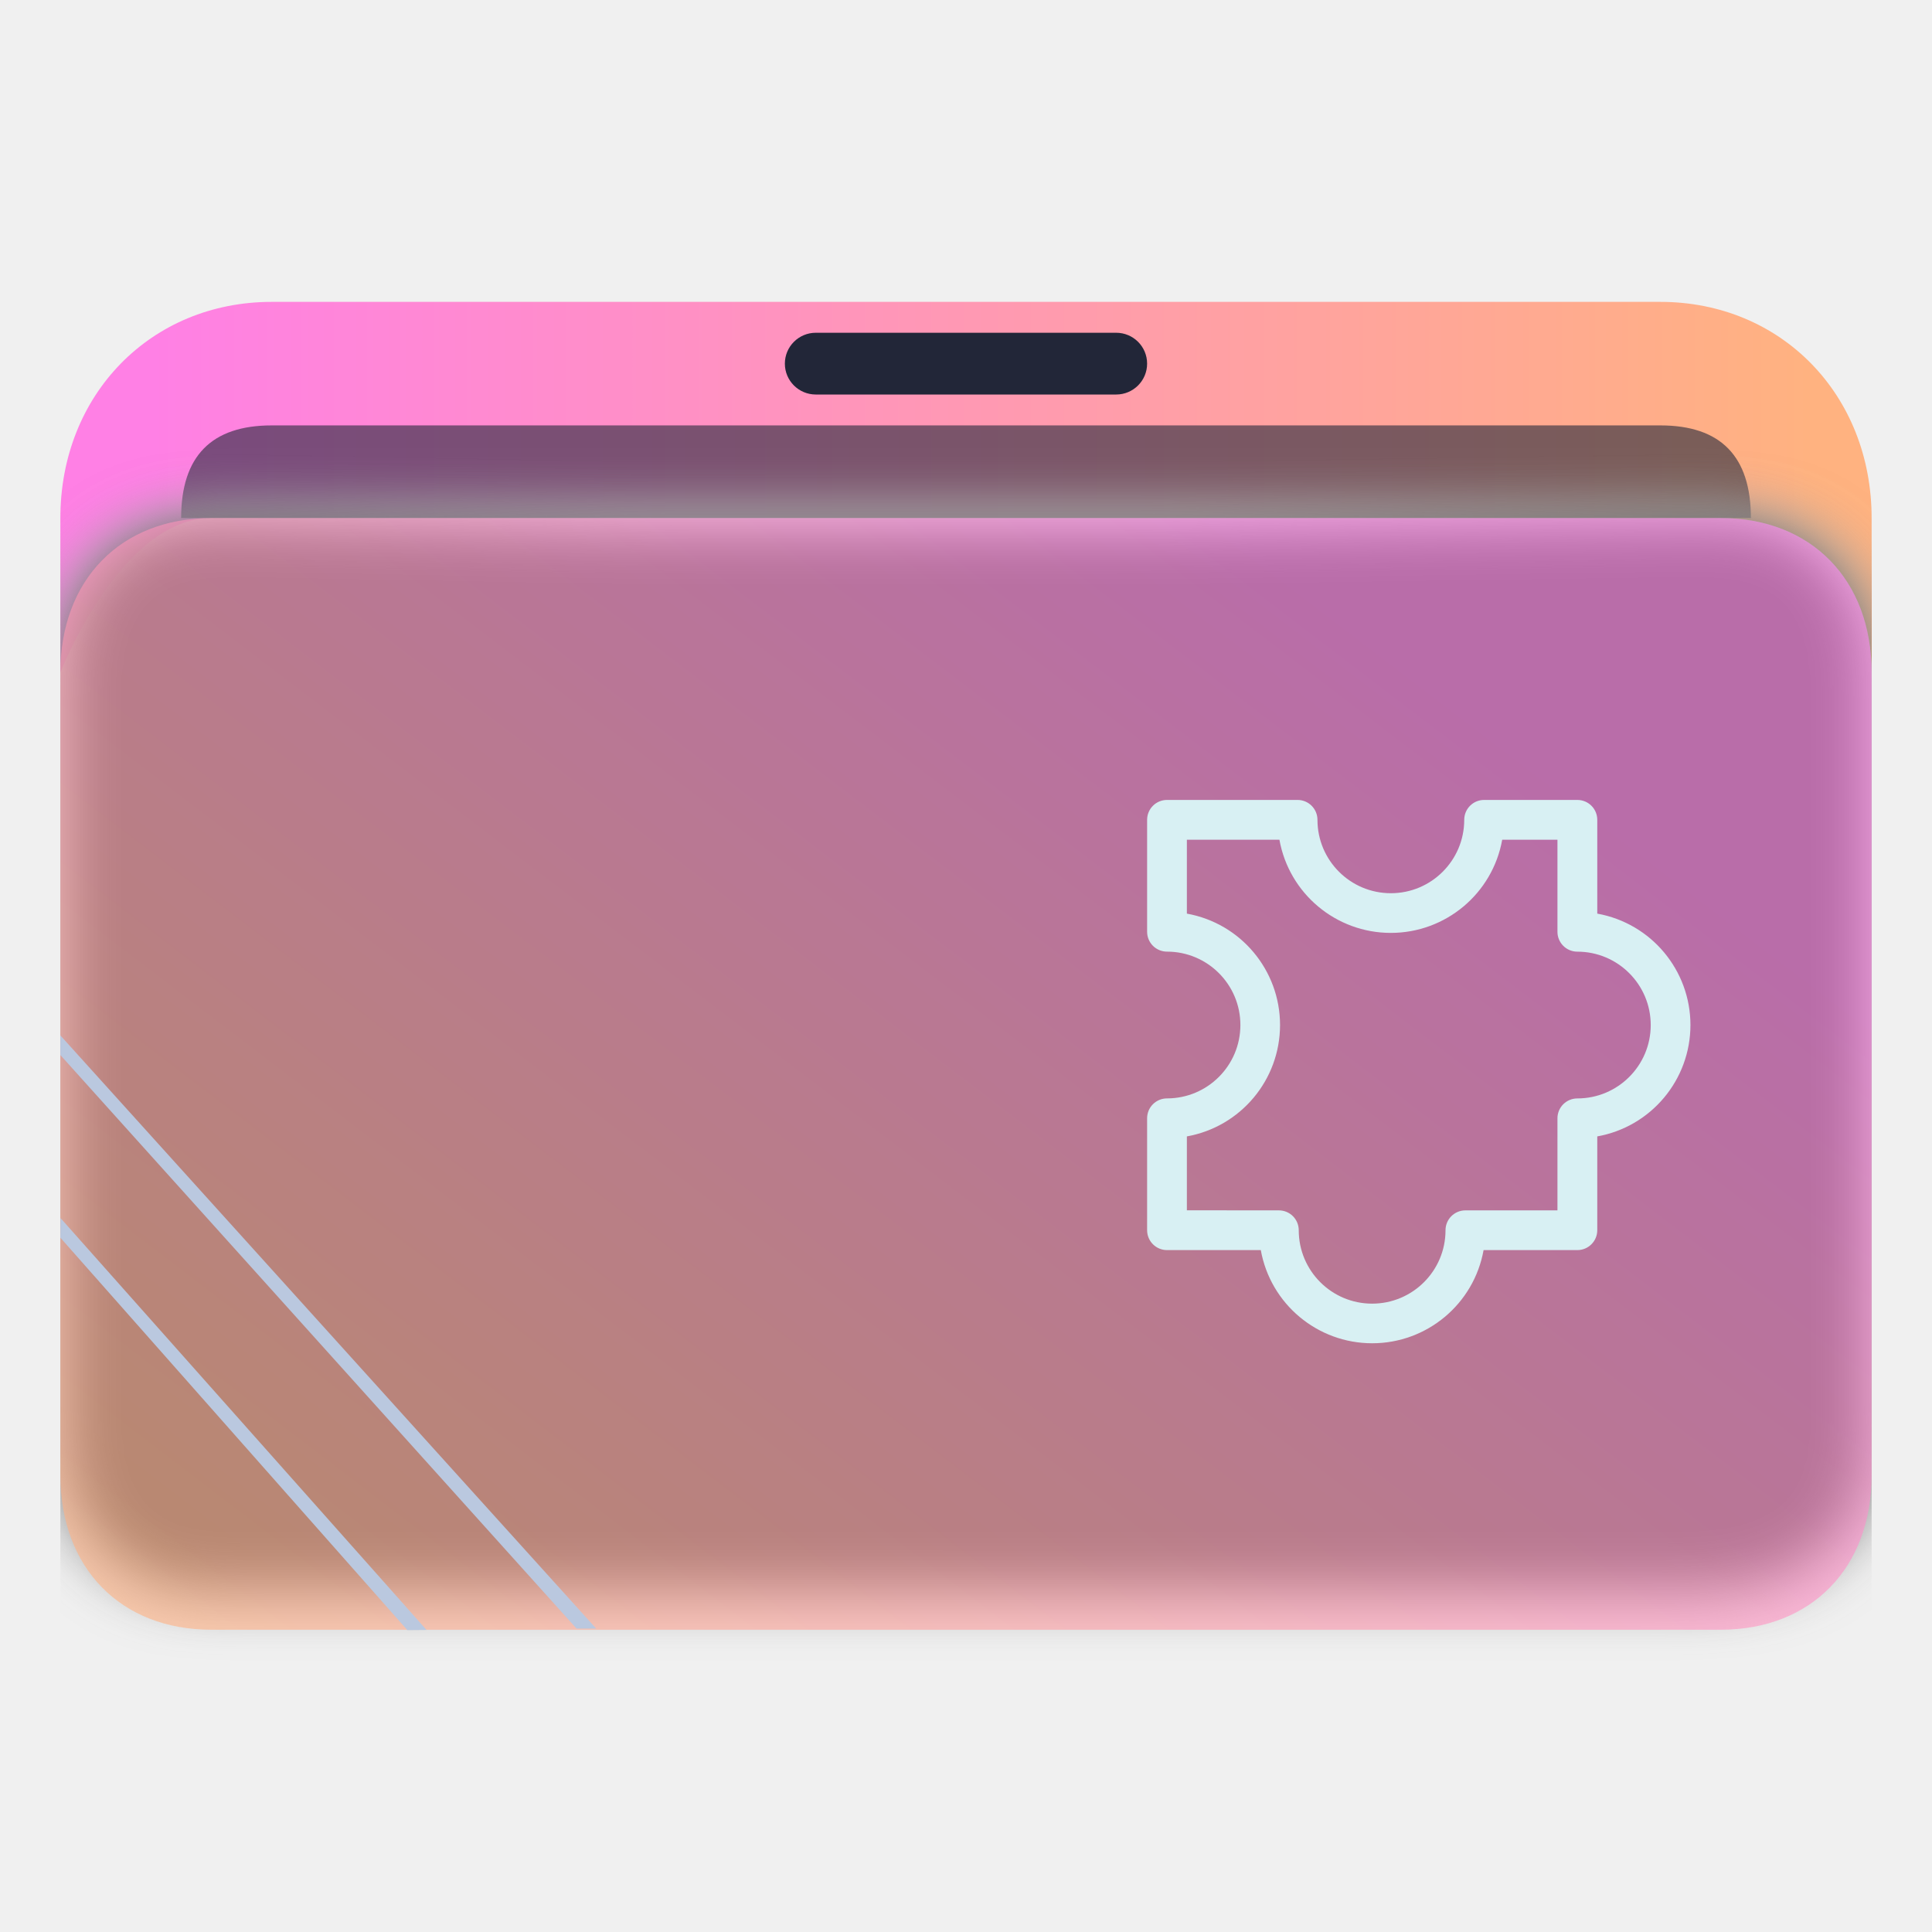
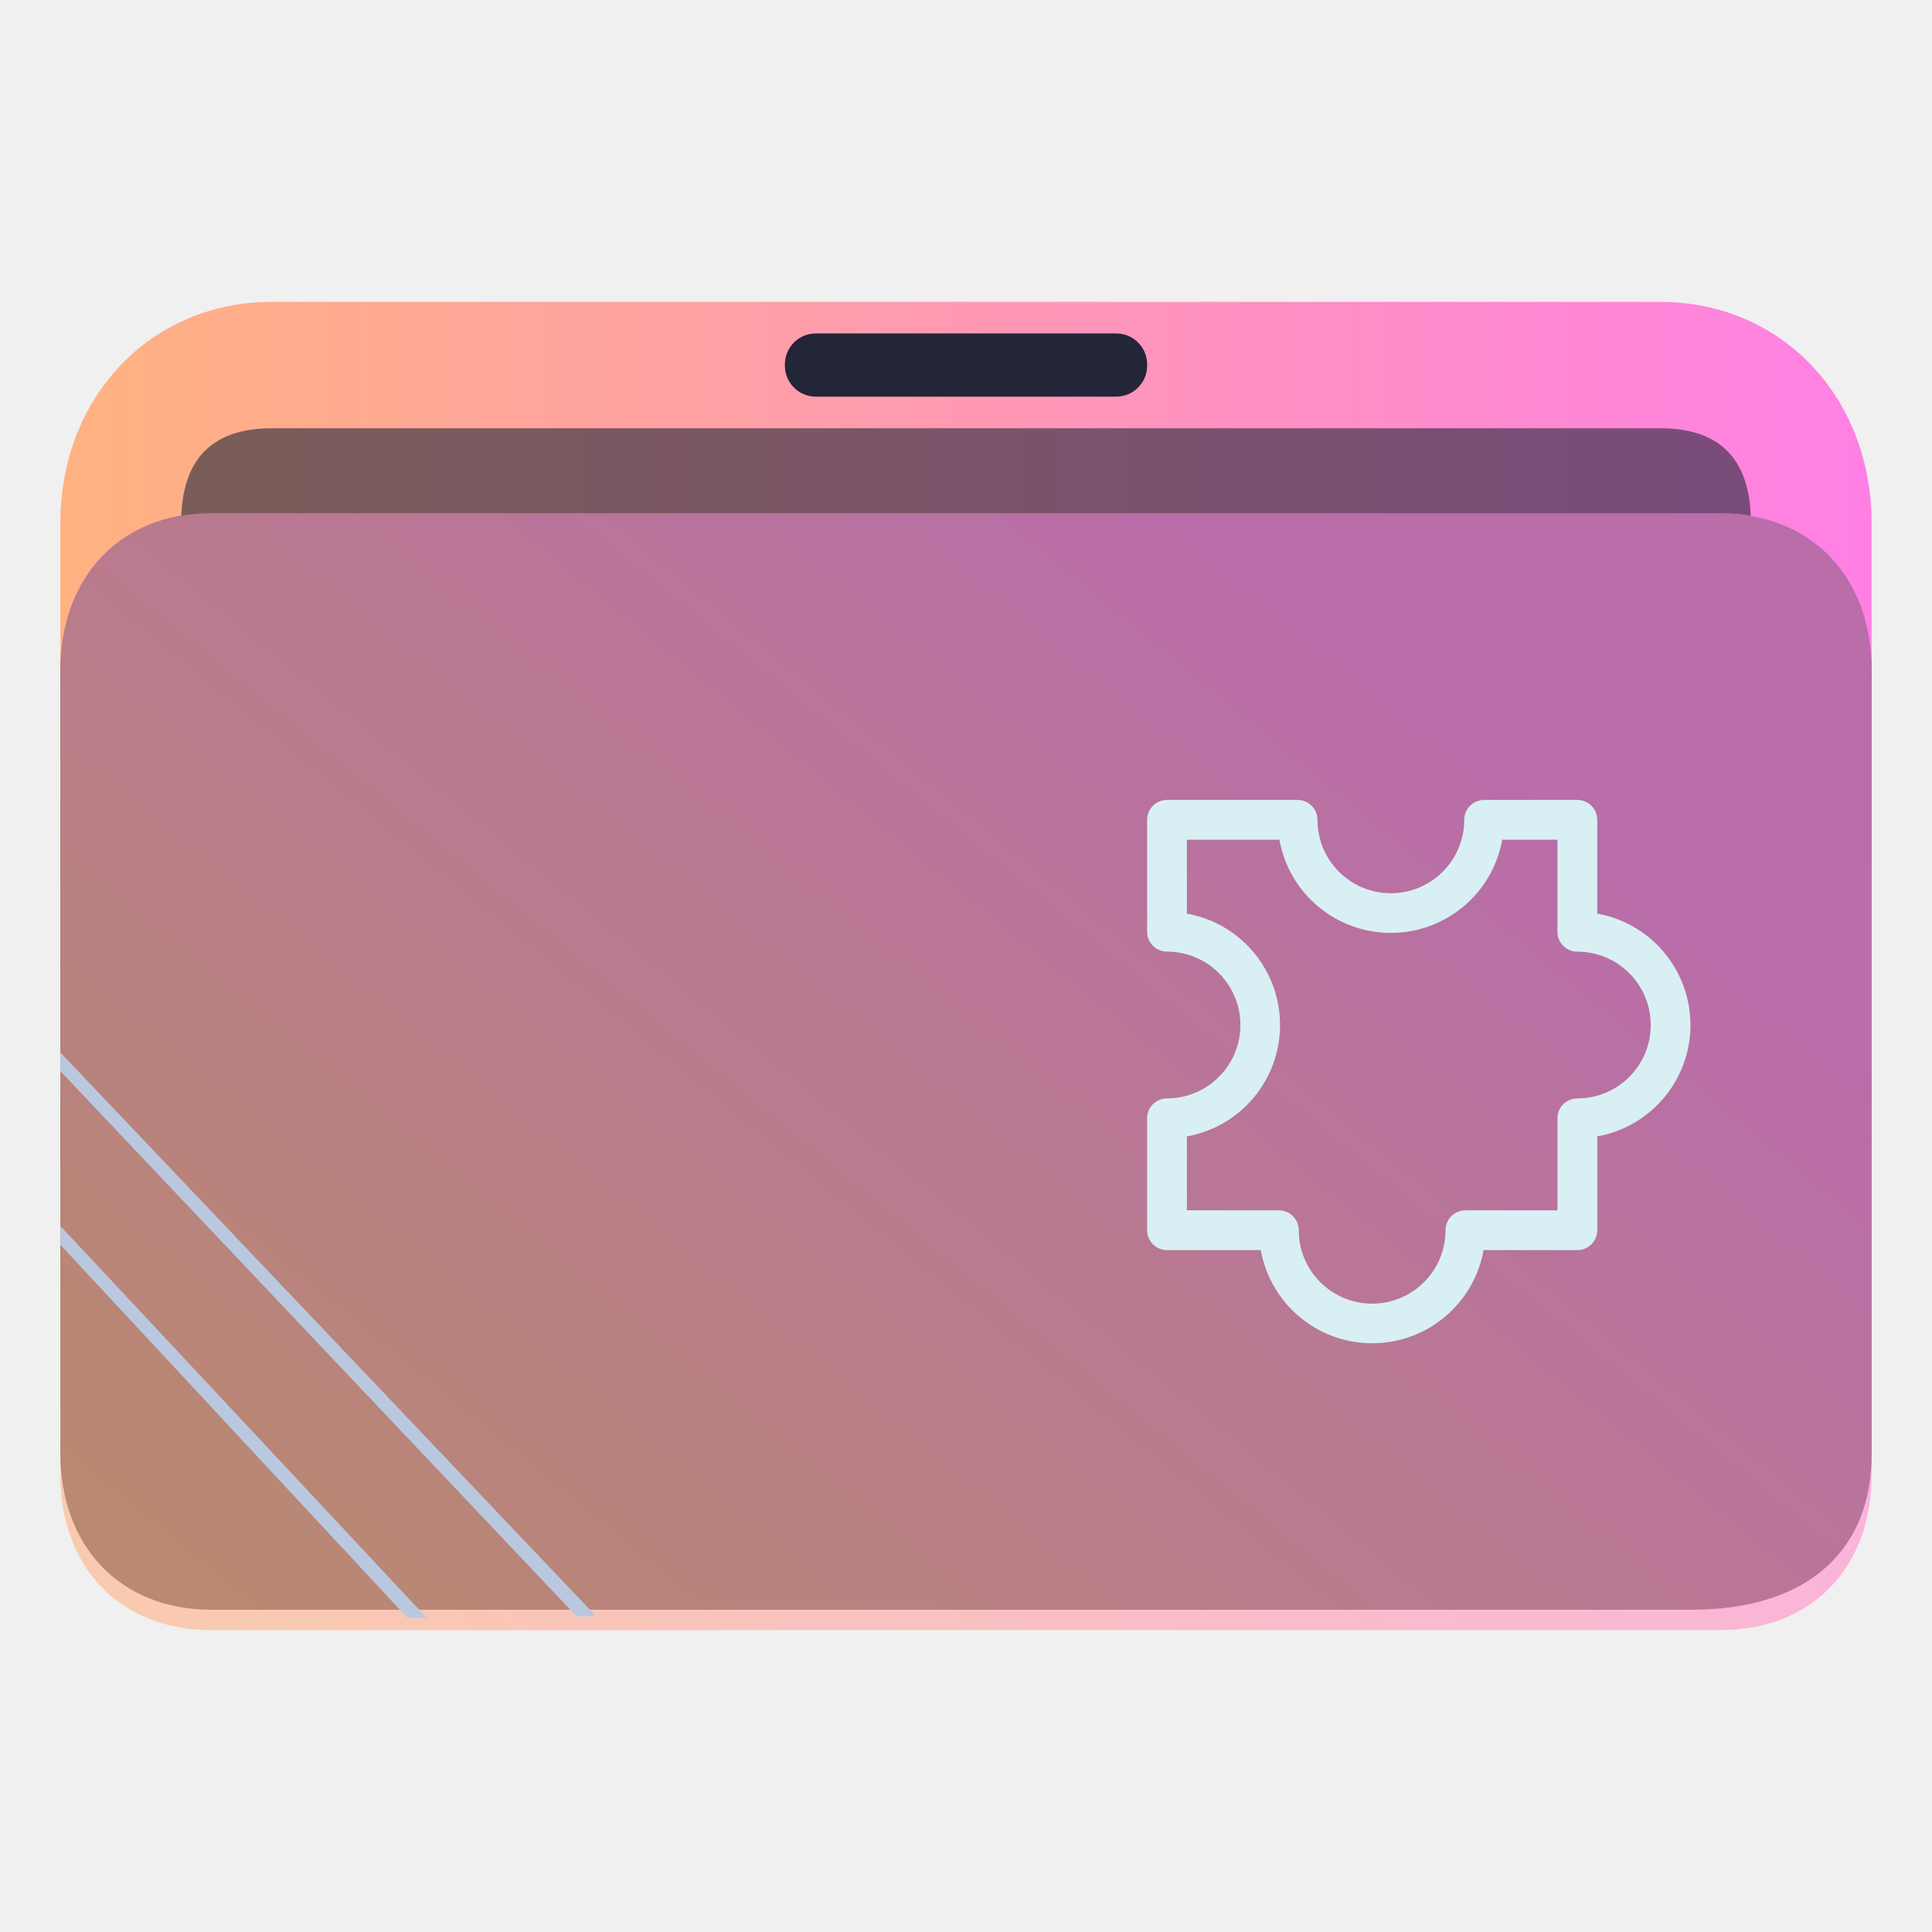
<svg xmlns="http://www.w3.org/2000/svg" xmlns:xlink="http://www.w3.org/1999/xlink" width="64" version="1.1" height="64" id="svg15">
  <defs id="defs5455">
    <linearGradient id="linearGradient8374">
      <stop style="stop-color:#ffb280;stop-opacity:1;" offset="0" id="stop8370" />
      <stop style="stop-color:#ff80e5;stop-opacity:1" offset="1" id="stop8372" />
    </linearGradient>
-     <linearGradient xlink:href="#linearGradient8374" id="linearGradient1419" x1="15.875" y1="4.733" x2="1.323" y2="4.733" gradientUnits="userSpaceOnUse" gradientTransform="matrix(3.779602,0,0,3.866275,384.5714,480.4999)" />
    <clipPath clipPathUnits="userSpaceOnUse" id="clipPath79425-9-5-3">
      <rect style="opacity:0.5;fill:#000000;fill-opacity:1;stroke:none;stroke-width:0.856;stroke-dasharray:none;stroke-opacity:1;paint-order:stroke fill markers" id="rect79427-1-9-6" width="26.418" height="29.038" x="-16.228" y="-6.485" />
    </clipPath>
-     <filter style="color-interpolation-filters:sRGB" id="filter77953-2-4-7" x="-0.041" y="-0.067" width="1.081" height="1.135">
-       <feGaussianBlur stdDeviation="0.446" id="feGaussianBlur77955-7-9-5" />
-     </filter>
    <clipPath clipPathUnits="userSpaceOnUse" id="clipPath79425-9-5-5">
      <rect style="opacity:0.5;fill:#000000;fill-opacity:1;stroke:none;stroke-width:0.856;stroke-dasharray:none;stroke-opacity:1;paint-order:stroke fill markers" id="rect79427-1-9-62" width="26.418" height="29.038" x="-16.228" y="-6.485" />
    </clipPath>
-     <filter style="color-interpolation-filters:sRGB" id="filter77953-2-4-9" x="-0.041" y="-0.065" width="1.081" height="1.13">
-       <feGaussianBlur stdDeviation="0.446" id="feGaussianBlur77955-7-9-1" />
-     </filter>
-     <linearGradient xlink:href="#linearGradient8374" id="linearGradient1662" gradientUnits="userSpaceOnUse" gradientTransform="matrix(3.775718,0,0,3.90327,384.5766,479.8931)" x1="1.323" y1="15.091" x2="9.326" y2="4.27" />
+     <linearGradient xlink:href="#linearGradient8374" id="linearGradient1419-3" x1="0.529" y1="5.027" x2="16.404" y2="5.027" gradientUnits="userSpaceOnUse" gradientTransform="matrix(3.779602,0,0,3.866274,384.5714,480.4998)" />
+     <clipPath clipPathUnits="userSpaceOnUse" id="clipPath79425-9-5-5-6">
+       <rect style="opacity:0.5;fill:#000000;fill-opacity:1;stroke:none;stroke-width:0.856;stroke-dasharray:none;stroke-opacity:1;paint-order:stroke fill markers" id="rect79427-1-9-62-7" width="26.418" height="29.038" x="-16.228" y="-6.485" />
+     </clipPath>
+     <linearGradient xlink:href="#linearGradient8374" id="linearGradient1662-5" gradientUnits="userSpaceOnUse" gradientTransform="matrix(3.775718,0,0,3.90327,384.5766,479.8931)" x1="0.959" y1="14.832" x2="9.326" y2="4.27" />
  </defs>
  <g id="layer1" transform="translate(-384.5714,-483.798)">
-     <path id="path32082-9" style="fill:url(#linearGradient1419);fill-opacity:1;stroke:none;stroke-width:5.117;stroke-linecap:round;stroke-linejoin:round;stroke-opacity:0.03" d="m 393.571,493.798 c -4,0 -7,3.069 -7,7.161 v 5.115 c 0,0 2,-5.115 5,-5.115 h 8 12 6 24 c 3,0 5,2.046 5,5.115 v 0 0 -5.115 c 0,-4.092 -3,-7.161 -7,-7.161 h -24.071 -5.929 -9 z" />
-     <rect x="410.571" y="494.821" width="12" height="2.046" ry="1.025" stroke-width="3.419" style="fill:#222638;fill-opacity:1;paint-order:stroke markers fill" id="rect12-5-9-3-9" />
-     <path d="m 418.305,497.89 h -3.467 -4.333 -16.933 c -2,0 -3,1.023 -3,3.069 v 0 0 h 52 v 0 0 c 0,-2.046 -1,-3.069 -3,-3.069 z" style="fill:#222638;fill-opacity:1;stroke-width:2.339;paint-order:markers stroke fill" id="path8-7-2-9-6-1-7-5" opacity="0.6" />
-     <path style="display:inline;fill:#ffffff;fill-opacity:1;stroke:none;stroke-width:2.778;stroke-linecap:round;stroke-linejoin:round;stroke-opacity:0.03;filter:url(#filter77953-2-4-7)" d="m -14.026,3.079 h 6.166 4.845 3.083 7.928 c 1.321,0 2.202,0.944 2.202,2.359 l -0.008,11.196 c 0.008,1.415 -1.497,2.225 -2.634,2.232 L -14.026,18.993 c -1.321,0.008 -2.202,-0.944 -2.202,-2.359 l 1e-6,-11.323 c -1e-6,-1.288 0.882,-2.216 2.202,-2.232 z" id="path1611-1-8-0-7-3" clip-path="url(#clipPath79425-9-5-3)" transform="matrix(2.270514,0,0,2.168187,423.4168,494.2818)" />
-     <path style="display:inline;fill:#4f4f4f;fill-opacity:1;stroke:none;stroke-width:2.778;stroke-linecap:round;stroke-linejoin:round;stroke-opacity:0.03;filter:url(#filter77953-2-4-9)" d="m -14.026,2.501 6.167,0.121 H -3.015 0.068 L 7.988,2.501 C 9.31,2.516 10.19,3.444 10.19,4.874 l -2.06e-4,11.76 c 0.008,1.415 -0.873,2.359 -2.634,2.359 H -14.026 c -1.321,0 -2.202,-0.944 -2.202,-2.359 V 4.874 c 0,-1.424 0.881,-2.373 2.201,-2.373 z" id="path1611-1-8-0-7-2" clip-path="url(#clipPath79425-9-5-5)" transform="matrix(2.271201,0,0,2.155042,423.428,495.5685)" />
-     <path d="m 418.571,500.959 h -4 -5 -18 c -3,0 -5,2.046 -5,5.115 v 26.596 c 0,3.069 2,5.115 5,5.115 h 50 c 3,0 5,-2.046 5,-5.115 v -26.596 c 0,-3.069 -2,-5.115 -5,-5.115 z" style="fill:url(#linearGradient1662);fill-opacity:1;stroke-width:3.838;paint-order:markers stroke fill" id="path8-7-2-9-6-1-9" opacity="0.6" />
-     <path d="m 386.571,518.748 17.1,19 h -10e-6 0.65 l -17.75,-19.65 v 0 0 z" id="path2653-4" style="fill:#bac8df;fill-opacity:1;stroke-width:0.481" />
-     <path d="m 386.571,524.798 11.485,12.989 -1e-5,0.011 0.65,-0.006 v 0.006 l -12.13,-13.65 v 0 0 z" id="path2653-4-3" style="fill:#bac8df;fill-opacity:1;stroke-width:0.33" />
-     <path d="m 422.571,524.55 a 0.659,0.659 0 0 0 0.659,0.659 h 3.107 a 3.749,3.749 0 0 0 7.38,0 h 3.107 a 0.659,0.659 0 0 0 0.659,-0.659 v -3.107 a 3.749,3.749 0 0 0 0,-7.38 v -3.107 a 0.659,0.659 0 0 0 -0.659,-0.659 h -3.089 a 0.658,0.658 0 0 0 -0.659,0.659 2.431,2.431 0 0 1 -4.862,0 0.659,0.659 0 0 0 -0.659,-0.659 h -4.325 a 0.659,0.659 0 0 0 -0.659,0.659 v 3.707 a 0.658,0.658 0 0 0 0.659,0.659 2.431,2.431 0 0 1 0,4.862 0.658,0.658 0 0 0 -0.659,0.659 z m 1.317,-0.659 v -2.448 a 3.749,3.749 0 0 0 0,-7.38 v -2.448 h 3.066 a 3.749,3.749 0 0 0 7.38,0 h 1.83 v 3.049 a 0.658,0.658 0 0 0 0.659,0.659 2.431,2.431 0 0 1 0,4.862 0.658,0.658 0 0 0 -0.659,0.659 v 3.049 h -3.049 a 0.658,0.658 0 0 0 -0.659,0.659 2.431,2.431 0 0 1 -4.862,0 0.658,0.658 0 0 0 -0.659,-0.659 z" fill-rule="evenodd" id="path2-9-6" style="fill:#d8f0f3;fill-opacity:1;stroke-width:0.439" />
+     <path id="path32082-9-2" style="fill:url(#linearGradient1419-3);fill-opacity:1;stroke:none;stroke-width:5.117;stroke-linecap:round;stroke-linejoin:round;stroke-opacity:0.03" d="m 393.571,493.798 c -4,0 -7,3.14 -7,7.327 v 5.234 c 0,0 2,-5.234 5,-5.234 h 8 12 6 24 c 3,0 5,2.093 5,5.234 v 0 0 -5.234 c 0,-4.187 -3,-7.327 -7,-7.327 h -24.071 -5.929 -9 z" />
+     <rect x="410.572" y="494.844" width="12" height="2.093" ry="1.025" stroke-width="3.419" style="fill:#222638;fill-opacity:1;paint-order:stroke markers fill" id="rect12-5-9-3-9-9" rx="1.025" />
+     <path d="m 418.305,497.985 h -3.467 -4.333 -16.933 c -2,0 -3,1.047 -3,3.14 v 0 0 h 52 v 0 0 c 0,-2.093 -1,-3.14 -3,-3.14 z" style="fill:#222638;fill-opacity:1;stroke-width:2.339;paint-order:markers stroke fill" id="path8-7-2-9-6-1-7-5-1" opacity="0.6" />
+     <path style="display:inline;fill:#4f4f4f;fill-opacity:1;stroke:none;stroke-width:2.748;stroke-linecap:round;stroke-linejoin:round;stroke-opacity:0.03" d="m -14.026,2.501 6.167,4.13e-5 H -3.015 0.068 L 7.988,2.501 C 9.31,2.516 10.19,3.444 10.19,4.874 l -2.06e-4,11.76 c 0.008,1.415 -0.873,2.359 -2.634,2.359 H -14.026 c -1.321,0 -2.202,-0.944 -2.202,-2.359 V 4.874 c 0,-1.424 0.881,-2.373 2.201,-2.373 z" id="path1611-1-8-0-7-2-7" clip-path="url(#clipPath79425-9-5-5-6)" transform="matrix(2.271201,0,0,2.202582,423.428,495.2891)" />
+     <path d="m 418.571,500.798 h -4 -5 -18 c -3,0 -5,2.056 -5,5.139 v 26.722 c 0,3.083 2,5.139 5,5.139 h 50 c 3,0 5,-2.056 5,-5.139 v -26.722 c 0,-3.083 -2,-5.139 -5,-5.139 z" style="fill:url(#linearGradient1662-5);fill-opacity:1;stroke-width:3.838;paint-order:markers stroke fill" id="path8-7-2-9-6-1-9-2" opacity="0.6" />
+     <path d="m 386.571,519.281 17.1,18.06 h -10e-6 0.65 l -17.75,-18.678 v 0 0 z" id="path2653-4-7" style="fill:#bac8df;fill-opacity:1;stroke-width:0.481" />
+     <path d="m 386.571,525.032 11.485,12.347 -1e-5,0.01 0.65,-0.006 v 0.006 l -12.13,-12.975 v 0 0 z" id="path2653-4-3-0" style="fill:#bac8df;fill-opacity:1;stroke-width:0.33" />
+     <path d="m 422.571,524.55 a 0.659,0.659 0 0 0 0.659,0.659 h 3.107 a 3.749,3.749 0 0 0 7.38,0 h 3.107 a 0.659,0.659 0 0 0 0.659,-0.659 v -3.107 a 3.749,3.749 0 0 0 0,-7.38 v -3.107 a 0.659,0.659 0 0 0 -0.659,-0.659 h -3.089 a 0.658,0.658 0 0 0 -0.659,0.659 2.431,2.431 0 0 1 -4.862,0 0.659,0.659 0 0 0 -0.659,-0.659 h -4.325 a 0.659,0.659 0 0 0 -0.659,0.659 v 3.707 a 0.658,0.658 0 0 0 0.659,0.659 2.431,2.431 0 0 1 0,4.862 0.658,0.658 0 0 0 -0.659,0.659 z m 1.317,-0.659 v -2.448 a 3.749,3.749 0 0 0 0,-7.38 v -2.448 h 3.066 a 3.749,3.749 0 0 0 7.38,0 h 1.83 v 3.049 a 0.658,0.658 0 0 0 0.659,0.659 2.431,2.431 0 0 1 0,4.862 0.658,0.658 0 0 0 -0.659,0.659 v 3.049 h -3.049 a 0.658,0.658 0 0 0 -0.659,0.659 2.431,2.431 0 0 1 -4.862,0 0.658,0.658 0 0 0 -0.659,-0.659 z" fill-rule="evenodd" id="path2-9-6-2" style="fill:#d8f0f3;fill-opacity:1;stroke-width:0.439" />
  </g>
</svg>
